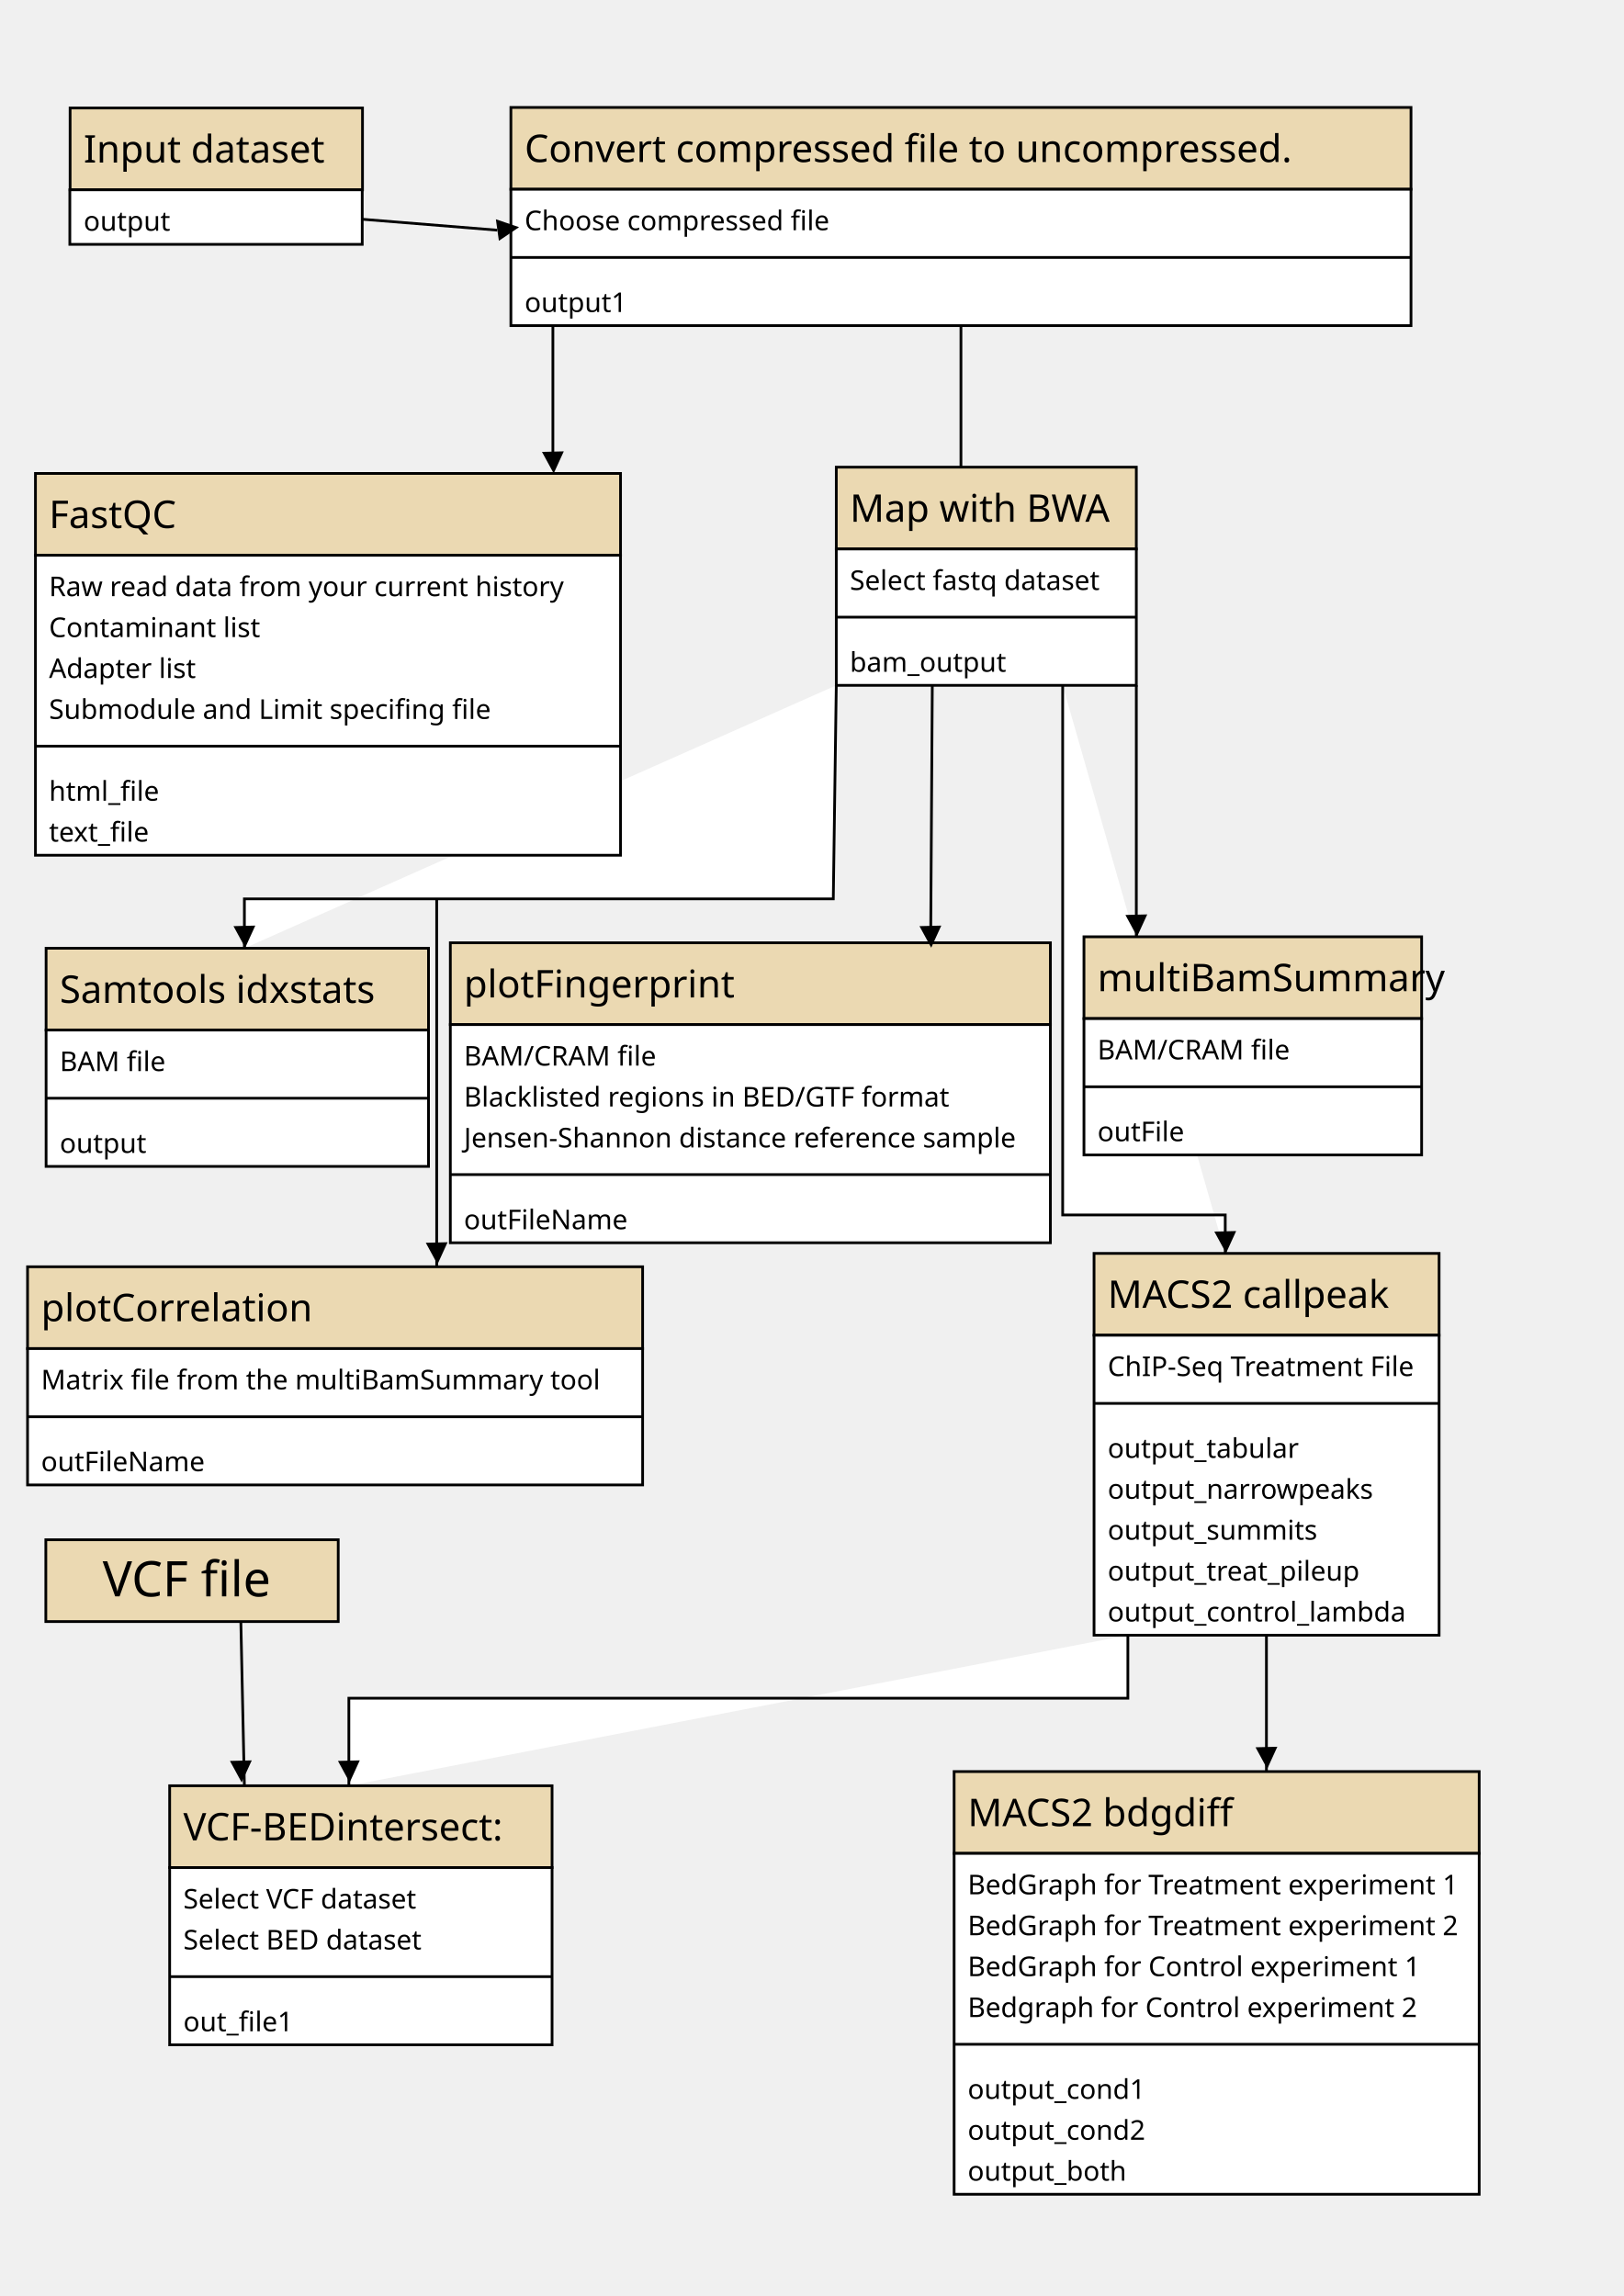
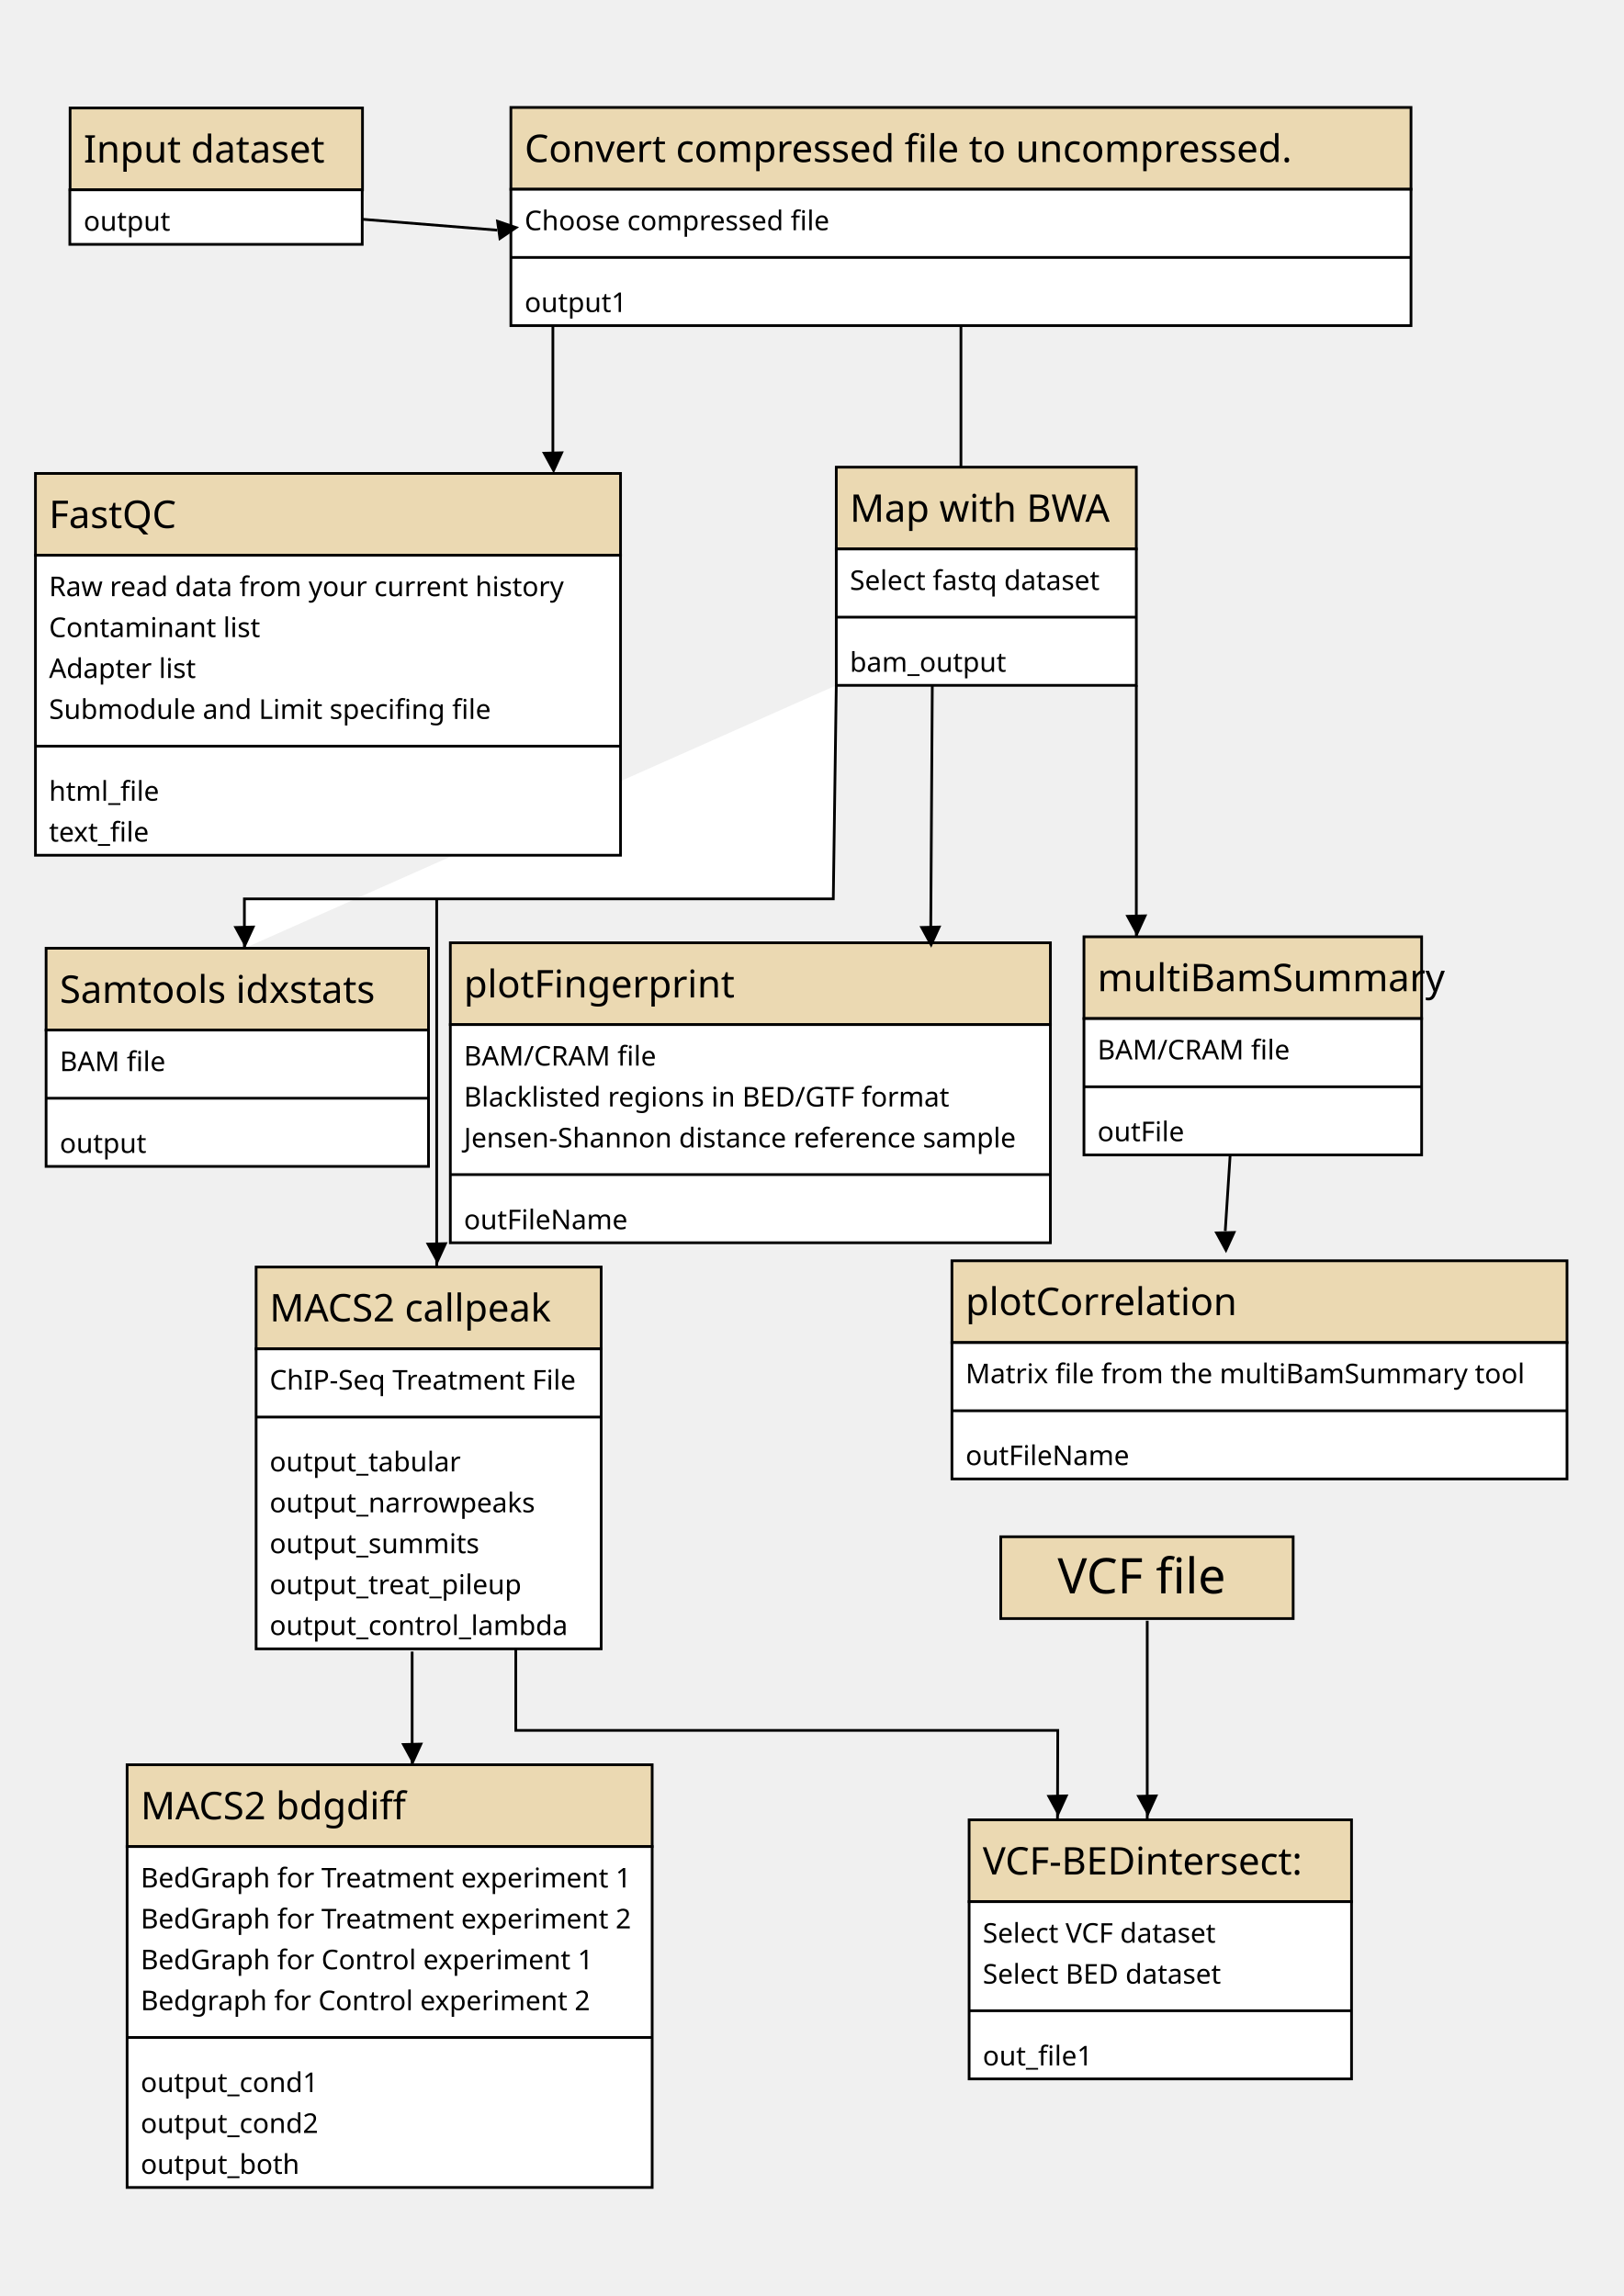
- <svg xmlns="http://www.w3.org/2000/svg" version="1.1" x="0px" y="0px" viewBox="0 0 595.3 841.9" style="enable-background:new 0 0 595.3 841.9;" xml:space="preserve">
+ <svg xmlns="http://www.w3.org/2000/svg" version="1.1" id="Laag_1" x="0px" y="0px" viewBox="0 0 595.3 841.9" style="enable-background:new 0 0 595.3 841.9;" xml:space="preserve">
  <style type="text/css">
- 	.st0{fill:#FFFFFF;stroke:#000000;}
- 	.st1{fill:#EBD9B2;stroke:#000000;}
- 	.st2{fill:none;}
+ 	.st0{fill:none;stroke:#000000;}
+ 	.st1{fill:#FFFFFF;stroke:#000000;}
+ 	.st2{fill:#EBD9B2;stroke:#000000;}
	.st3{font-family:'ArialMT';}
	.st4{font-size:14px;}
	.st5{font-size:10px;}
- 	.st6{fill:none;stroke:#000000;}
- 	.st7{font-family:'MyriadPro-Regular';}
- 	.st8{font-size:18px;}
+ 	.st6{fill:none;}
+ 	.st7{font-size:18px;}
</style>
  <g id="lines">
    <line class="st0" x1="132.9" y1="80.4" x2="182.3" y2="84.4" />
    <line class="st0" x1="352.3" y1="119.4" x2="352.3" y2="171.3" />
-     <path class="st0" d="M330.9,247.7" />
-     <polyline class="st0" points="306.6,251.3 305.5,329.6 89.6,329.6 89.6,347.7  " />
-     <path class="st0" d="M320.1,251.3" />
+     <path class="st1" d="M330.9,247.7" />
+     <polyline class="st1" points="306.6,251.3 305.5,329.6 89.6,329.6 89.6,347.7  " />
+     <path class="st1" d="M320.1,251.3" />
    <line class="st0" x1="160.1" y1="329.6" x2="160.1" y2="464.5" />
-     <path class="st0" d="M320.1,251.3" />
+     <path class="st1" d="M320.1,251.3" />
    <line class="st0" x1="341.8" y1="251.3" x2="341.2" y2="345.7" />
-     <polyline class="st0" points="389.6,251.3 389.6,445.5 449.2,445.5 449.2,459.6  " />
    <line class="st0" x1="416.6" y1="251.3" x2="416.6" y2="343.5" />
-     <polyline class="st0" points="413.5,599.6 413.5,622.7 127.9,622.7 127.9,654.8  " />
-     <line class="st0" x1="464.3" y1="599.6" x2="464.3" y2="649.6" />
  </g>
-   <g id="Laag_1">
-     <rect x="25.7" y="39.6" class="st1" width="107.2" height="30" />
-     <rect x="25.6" y="69.6" class="st0" width="107.2" height="20" />
-     <rect x="187.3" y="39.4" class="st1" width="330" height="30" />
-     <rect x="187.3" y="69.4" class="st0" width="330" height="50" />
-     <rect x="13" y="173.6" class="st1" width="214.5" height="30" />
-     <rect x="13" y="203.6" class="st0" width="214.5" height="110" />
-     <rect x="306.6" y="171.3" class="st1" width="110" height="30" />
-     <rect x="306.6" y="201.3" class="st0" width="110" height="50" />
-     <rect x="16.9" y="347.7" class="st1" width="140.2" height="30" />
-     <rect x="16.9" y="377.7" class="st0" width="140.2" height="50" />
-     <rect x="401.1" y="459.6" class="st1" width="126.5" height="30" />
-     <rect x="401.1" y="489.6" class="st0" width="126.5" height="110" />
-     <rect x="165.1" y="345.7" class="st1" width="220" height="30" />
-     <rect x="165.1" y="375.7" class="st0" width="220" height="80" />
-     <rect x="397.4" y="343.5" class="st1" width="123.8" height="30" />
-     <rect x="397.4" y="373.5" class="st0" width="123.8" height="50" />
-     <rect x="62.2" y="654.8" class="st1" width="140.2" height="30" />
-     <rect x="62.2" y="684.8" class="st0" width="140.2" height="65" />
-     <rect x="349.8" y="649.6" class="st1" width="192.5" height="30" />
-     <rect x="349.8" y="679.6" class="st0" width="192.5" height="125" />
-     <rect x="10.1" y="464.5" class="st1" width="225.5" height="30" />
-     <rect x="10.1" y="494.5" class="st0" width="225.5" height="50" />
-     <path class="st2" d="" />
+   <g id="Laag_1_00000152975762207922525320000007793785469781229723_">
+     <rect x="25.7" y="39.6" class="st2" width="107.2" height="30" />
+     <rect x="25.6" y="69.6" class="st1" width="107.2" height="20" />
+     <rect x="187.3" y="39.4" class="st2" width="330" height="30" />
+     <rect x="187.3" y="69.4" class="st1" width="330" height="50" />
+     <rect x="13" y="173.6" class="st2" width="214.5" height="30" />
+     <rect x="13" y="203.6" class="st1" width="214.5" height="110" />
+     <rect x="306.6" y="171.3" class="st2" width="110" height="30" />
+     <rect x="306.6" y="201.3" class="st1" width="110" height="50" />
+     <rect x="16.9" y="347.7" class="st2" width="140.2" height="30" />
+     <rect x="16.9" y="377.7" class="st1" width="140.2" height="50" />
+     <rect x="93.9" y="464.6" class="st2" width="126.5" height="30" />
+     <rect x="93.9" y="494.6" class="st1" width="126.5" height="110" />
+     <rect x="165.1" y="345.7" class="st2" width="220" height="30" />
+     <rect x="165.1" y="375.7" class="st1" width="220" height="80" />
+     <rect x="397.4" y="343.5" class="st2" width="123.8" height="30" />
+     <rect x="397.4" y="373.5" class="st1" width="123.8" height="50" />
+     <rect x="355.3" y="667.3" class="st2" width="140.2" height="30" />
+     <rect x="355.3" y="697.3" class="st1" width="140.2" height="65" />
+     <rect x="46.6" y="647.1" class="st2" width="192.5" height="30" />
+     <rect x="46.6" y="677.1" class="st1" width="192.5" height="125" />
+     <rect x="349" y="462.3" class="st2" width="225.5" height="30" />
+     <rect x="349" y="492.3" class="st1" width="225.5" height="50" />
+     <path class="st1" d="M0,0" />
    <path d="M181.8,80.4l8.5,2.9l-7.4,5L181.8,80.4z" />
    <path marker-end="url(#id1)" d="M182.3,84.4" />
-     <path class="st2" d="" />
-     <path class="st2" d="" />
+     <path d="M0,0" />
+     <path d="M0,0" />
    <path d="M93.6,339.4l-3.7,8.1l-4.3-7.9L93.6,339.4z" />
    <path marker-end="url(#id3)" d="M266.5,260.7" />
-     <path class="st2" d="" />
-     <path class="st2" d="" />
-     <path class="st2" d="" />
-     <path class="st2" d="" />
+     <path d="M0,0" />
+     <path d="M0,0" />
+     <path d="M0,0" />
+     <path d="M0,0" />
    <path marker-end="url(#id7)" d="M11.9,392.7" />
-     <path class="st2" d="" />
-     <path class="st2" d="" />
+     <path d="M0,0" />
+     <path d="M0,0" />
    <path marker-end="url(#id9)" d="M389.6,504.8" />
-     <path class="st2" d="" />
-     <path class="st2" d="" />
-     <path class="st2" d="" />
-     <path class="st2" d="" />
+     <path d="M0,0" />
+     <path d="M0,0" />
+     <path d="M0,0" />
+     <path d="M0,0" />
    <path marker-end="url(#id13)" d="M160.1,390.7" />
-     <path class="st2" d="" />
+     <path d="M0,0" />
    <path marker-end="url(#id14)" d="M392.4,388.5" />
-     <path class="st2" d="" />
-     <path marker-end="url(#id15)" d="M57.2,714.8" />
-     <path class="st2" d="" />
-     <path marker-end="url(#id16)" d="M57.2,699.8" />
-     <path class="st2" d="" />
-     <path marker-end="url(#id17)" d="M344.8,724.6" />
-     <path class="st2" d="" />
-     <path marker-end="url(#id18)" d="M344.8,709.6" />
-     <path class="st2" d="" />
-     <path marker-end="url(#id19)" d="M344.8,694.6" />
-     <path class="st2" d="" />
-     <path marker-end="url(#id20)" d="M344.8,739.6" />
-     <path class="st2" d="" />
-     <path marker-end="url(#id21)" d="M5.1,509.5" />
+     <path d="M0,0" />
+     <path marker-end="url(#id15)" d="M350.3,727.3" />
+     <path d="M0,0" />
+     <path marker-end="url(#id16)" d="M350.3,712.3" />
+     <path d="M0,0" />
+     <path marker-end="url(#id17)" d="M41.6,722.1" />
+     <path d="M0,0" />
+     <path marker-end="url(#id18)" d="M41.6,707.1" />
+     <path d="M0,0" />
+     <path marker-end="url(#id19)" d="M41.6,692.1" />
+     <path d="M0,0" />
+     <path marker-end="url(#id20)" d="M41.6,737.1" />
+     <path d="M0,0" />
+     <path marker-end="url(#id21)" d="M344,507.3" />
    <g>
      <text transform="matrix(1 0 0 1 30.6479 59.6055)" class="st3 st4">Input dataset</text>
      <text transform="matrix(1 0 0 1 30.6479 84.6055)" class="st3 st5">output</text>
      <text transform="matrix(1 0 0 1 192.3301 59.415)" class="st3 st4">Convert compressed file to uncompressed.</text>
      <text transform="matrix(1 0 0 1 192.3301 84.415)" class="st3 st5">Choose compressed file</text>
      <text transform="matrix(1 0 0 1 192.3301 114.415)" class="st3 st5">output1</text>
      <text transform="matrix(1 0 0 1 17.9634 193.6055)" class="st3 st4">FastQC</text>
      <text transform="matrix(1 0 0 1 17.9634 218.6055)" class="st3 st5">Raw read data from your current history</text>
      <text transform="matrix(1 0 0 1 17.9634 233.6055)" class="st3 st5">Contaminant list</text>
      <text transform="matrix(1 0 0 1 17.9634 248.6055)" class="st3 st5">Adapter list</text>
      <text transform="matrix(1 0 0 1 17.9634 263.6055)" class="st3 st5">Submodule and Limit specifing file</text>
      <text transform="matrix(1 0 0 1 17.9634 293.6055)" class="st3 st5">html_file</text>
      <text transform="matrix(1 0 0 1 17.9634 308.6055)" class="st3 st5">text_file</text>
      <text transform="matrix(1 0 0 1 311.5724 191.3252)" class="st3 st4">Map with BWA</text>
      <text transform="matrix(1 0 0 1 311.5724 216.3252)" class="st3 st5">Select fastq dataset</text>
      <text transform="matrix(1 0 0 1 311.5724 246.3252)" class="st3 st5">bam_output</text>
      <text transform="matrix(1 0 0 1 21.8957 367.7409)" class="st3 st4">Samtools idxstats</text>
      <text transform="matrix(1 0 0 1 21.8957 392.7409)" class="st3 st5">BAM file</text>
      <text transform="matrix(1 0 0 1 21.8957 422.7409)" class="st3 st5">output</text>
-       <text transform="matrix(1 0 0 1 406.0933 479.5686)" class="st3 st4">MACS2 callpeak</text>
-       <text transform="matrix(1 0 0 1 406.0933 504.5686)" class="st3 st5">ChIP-Seq Treatment File</text>
-       <text transform="matrix(1 0 0 1 406.0933 534.5686)" class="st3 st5">output_tabular</text>
-       <text transform="matrix(1 0 0 1 406.0933 549.5686)" class="st3 st5">output_narrowpeaks</text>
-       <text transform="matrix(1 0 0 1 406.0933 564.5686)" class="st3 st5">output_summits</text>
-       <text transform="matrix(1 0 0 1 406.0933 579.5686)" class="st3 st5">output_treat_pileup</text>
-       <text transform="matrix(1 0 0 1 406.0933 594.5686)" class="st3 st5">output_control_lambda</text>
+       <text transform="matrix(1 0 0 1 98.8433 484.5374)" class="st3 st4">MACS2 callpeak</text>
+       <text transform="matrix(1 0 0 1 98.8433 509.5374)" class="st3 st5">ChIP-Seq Treatment File</text>
+       <text transform="matrix(1 0 0 1 98.8433 539.5374)" class="st3 st5">output_tabular</text>
+       <text transform="matrix(1 0 0 1 98.8433 554.5374)" class="st3 st5">output_narrowpeaks</text>
+       <text transform="matrix(1 0 0 1 98.8433 569.5374)" class="st3 st5">output_summits</text>
+       <text transform="matrix(1 0 0 1 98.8433 584.5374)" class="st3 st5">output_treat_pileup</text>
+       <text transform="matrix(1 0 0 1 98.8433 599.5374)" class="st3 st5">output_control_lambda</text>
      <text transform="matrix(1 0 0 1 170.0724 365.7399)" class="st3 st4">plotFingerprint</text>
      <text transform="matrix(1 0 0 1 170.0724 390.7399)" class="st3 st5">BAM/CRAM file</text>
      <text transform="matrix(1 0 0 1 170.0724 405.7399)" class="st3 st5">Blacklisted regions in BED/GTF format</text>
      <text transform="matrix(1 0 0 1 170.0724 420.7399)" class="st3 st5">Jensen-Shannon distance reference sample</text>
      <text transform="matrix(1 0 0 1 170.0724 450.7399)" class="st3 st5">outFileName</text>
      <text transform="matrix(1 0 0 1 402.3552 363.4595)" class="st3 st4">multiBamSummary</text>
      <text transform="matrix(1 0 0 1 402.3552 388.4595)" class="st3 st5">BAM/CRAM file</text>
      <text transform="matrix(1 0 0 1 402.3552 418.4595)" class="st3 st5">outFile</text>
-       <text transform="matrix(1 0 0 1 67.209 674.8291)" class="st3 st4">VCF-BEDintersect:</text>
-       <text transform="matrix(1 0 0 1 67.209 699.8291)" class="st3 st5">Select VCF dataset</text>
-       <text transform="matrix(1 0 0 1 67.209 714.8291)" class="st3 st5">Select BED dataset</text>
-       <text transform="matrix(1 0 0 1 67.209 744.8291)" class="st3 st5">out_file1</text>
-       <text transform="matrix(1 0 0 1 354.7726 669.6094)" class="st3 st4">MACS2 bdgdiff</text>
-       <text transform="matrix(1 0 0 1 354.7726 694.6094)" class="st3 st5">BedGraph for Treatment experiment 1</text>
-       <text transform="matrix(1 0 0 1 354.7726 709.6094)" class="st3 st5">BedGraph for Treatment experiment 2</text>
-       <text transform="matrix(1 0 0 1 354.7726 724.6094)" class="st3 st5">BedGraph for Control experiment 1</text>
-       <text transform="matrix(1 0 0 1 354.7726 739.6094)" class="st3 st5">Bedgraph for Control experiment 2</text>
-       <text transform="matrix(1 0 0 1 354.7726 769.6094)" class="st3 st5">output_cond1</text>
-       <text transform="matrix(1 0 0 1 354.7726 784.6094)" class="st3 st5">output_cond2</text>
-       <text transform="matrix(1 0 0 1 354.7726 799.6094)" class="st3 st5">output_both</text>
-       <text transform="matrix(1 0 0 1 15.0543 484.4602)" class="st3 st4">plotCorrelation</text>
-       <text transform="matrix(1 0 0 1 15.0543 509.4602)" class="st3 st5">Matrix file from the multiBamSummary tool</text>
-       <text transform="matrix(1 0 0 1 15.0543 539.4602)" class="st3 st5">outFileName</text>
-       <line class="st6" x1="187.3" y1="94.4" x2="517.3" y2="94.4" />
-       <line class="st6" x1="13" y1="273.6" x2="227.5" y2="273.6" />
-       <line class="st6" x1="306.6" y1="226.3" x2="416.6" y2="226.3" />
-       <line class="st6" x1="16.9" y1="402.7" x2="157.1" y2="402.7" />
-       <line class="st6" x1="401.1" y1="514.6" x2="527.6" y2="514.6" />
-       <line class="st6" x1="165.1" y1="430.7" x2="385.1" y2="430.7" />
-       <line class="st6" x1="397.4" y1="398.5" x2="521.1" y2="398.5" />
-       <line class="st6" x1="62.2" y1="724.8" x2="202.5" y2="724.8" />
-       <line class="st6" x1="349.8" y1="749.6" x2="542.3" y2="749.6" />
-       <line class="st6" x1="10.1" y1="519.5" x2="235.6" y2="519.5" />
+       <text transform="matrix(1 0 0 1 360.2936 687.3582)" class="st3 st4">VCF-BEDintersect:</text>
+       <text transform="matrix(1 0 0 1 360.2936 712.3582)" class="st3 st5">Select VCF dataset</text>
+       <text transform="matrix(1 0 0 1 360.2936 727.3582)" class="st3 st5">Select BED dataset</text>
+       <text transform="matrix(1 0 0 1 360.2936 757.3582)" class="st3 st5">out_file1</text>
+       <text transform="matrix(1 0 0 1 51.5768 667.1094)" class="st3 st4">MACS2 bdgdiff</text>
+       <text transform="matrix(1 0 0 1 51.5768 692.1094)" class="st3 st5">BedGraph for Treatment experiment 1</text>
+       <text transform="matrix(1 0 0 1 51.5768 707.1094)" class="st3 st5">BedGraph for Treatment experiment 2</text>
+       <text transform="matrix(1 0 0 1 51.5768 722.1094)" class="st3 st5">BedGraph for Control experiment 1</text>
+       <text transform="matrix(1 0 0 1 51.5768 737.1094)" class="st3 st5">Bedgraph for Control experiment 2</text>
+       <text transform="matrix(1 0 0 1 51.5768 767.1094)" class="st3 st5">output_cond1</text>
+       <text transform="matrix(1 0 0 1 51.5768 782.1094)" class="st3 st5">output_cond2</text>
+       <text transform="matrix(1 0 0 1 51.5768 797.1094)" class="st3 st5">output_both</text>
+       <text transform="matrix(1 0 0 1 354.0043 482.2173)" class="st3 st4">plotCorrelation</text>
+       <text transform="matrix(1 0 0 1 354.0043 507.2173)" class="st3 st5">Matrix file from the multiBamSummary tool</text>
+       <text transform="matrix(1 0 0 1 354.0043 537.2173)" class="st3 st5">outFileName</text>
+       <line class="st0" x1="187.3" y1="94.4" x2="517.3" y2="94.4" />
+       <line class="st0" x1="13" y1="273.6" x2="227.5" y2="273.6" />
+       <line class="st0" x1="306.6" y1="226.3" x2="416.6" y2="226.3" />
+       <line class="st0" x1="16.9" y1="402.7" x2="157.1" y2="402.7" />
+       <line class="st0" x1="93.9" y1="519.6" x2="220.3" y2="519.6" />
+       <line class="st0" x1="165.1" y1="430.7" x2="385.1" y2="430.7" />
+       <line class="st0" x1="397.4" y1="398.5" x2="521.1" y2="398.5" />
+       <line class="st0" x1="355.3" y1="737.3" x2="495.6" y2="737.3" />
+       <line class="st0" x1="46.6" y1="747.1" x2="239.1" y2="747.1" />
+       <line class="st0" x1="349" y1="517.3" x2="574.5" y2="517.3" />
    </g>
-     <rect x="16.8" y="564.6" class="st1" width="107.2" height="30" />
-     <rect x="28" y="571.7" class="st2" width="60.3" height="22.9" />
-     <rect x="37.6" y="572.6" class="st2" width="109.3" height="34.1" />
-     <text transform="matrix(1 0 0 1 37.6342 585.3618)" class="st7 st8">VCF file</text>
-     <rect x="278.3" y="602.3" class="st2" width="2" height="2" />
-     <line class="st1" x1="88.3" y1="594.6" x2="89.6" y2="654.8" />
+     <rect x="366.9" y="563.5" class="st2" width="107.2" height="30" />
+     <rect x="378.1" y="570.6" class="st6" width="60.3" height="22.9" />
+     <rect x="387.7" y="571.5" class="st6" width="109.3" height="34.1" />
+     <text transform="matrix(1 0 0 1 387.7327 584.2493)" class="st3 st7">VCF file</text>
+     <rect x="345.4" y="692.3" class="st6" width="2" height="2" />
    <path d="M164.1,455.5l-3.7,8.1l-4.3-7.9L164.1,455.5z" />
    <path d="M345.1,339.4l-3.7,8.1l-4.3-7.9L345.1,339.4z" />
    <path d="M420.6,335.3l-3.7,8.1l-4.3-7.9L420.6,335.3z" />
    <path d="M453.2,451.4l-3.7,8.1l-4.3-7.9L453.2,451.4z" />
-     <path d="M468.3,640.5l-3.7,8.1l-4.3-7.9L468.3,640.5z" />
-     <path d="M131.9,645.5l-3.7,8.1l-4.3-7.9L131.9,645.5z" />
-     <path d="M92.3,645.5l-3.7,8.1l-4.3-7.9L92.3,645.5z" />
-     <path class="st0" d="M211.4,148.9" />
+     <path class="st1" d="M211.4,148.9" />
    <line class="st0" x1="202.7" y1="119.4" x2="202.7" y2="171.3" />
    <path d="M206.7,165.5l-3.7,8.1l-4.3-7.9L206.7,165.5z" />
  </g>
+   <path d="M451,423.5" />
+   <path d="M148.6,605.6" />
+   <path class="st0" d="M151.1,605.6v41.5V605.6z" />
+   <polyline class="st0" points="189.1,604.6 189.1,634.5 387.8,634.5 387.7,667.1 " />
+   <line class="st0" x1="420.6" y1="594.3" x2="420.6" y2="667.1" />
+   <line class="st0" x1="449.2" y1="451.4" x2="451" y2="423.5" />
+   <path d="M155.1,639l-3.7,8.1l-4.3-7.9L155.1,639z" />
+   <path d="M391.7,658l-3.7,8.1l-4.3-7.9L391.7,658z" />
+   <path d="M424.6,658l-3.7,8.1l-4.3-7.9L424.6,658z" />
</svg>
